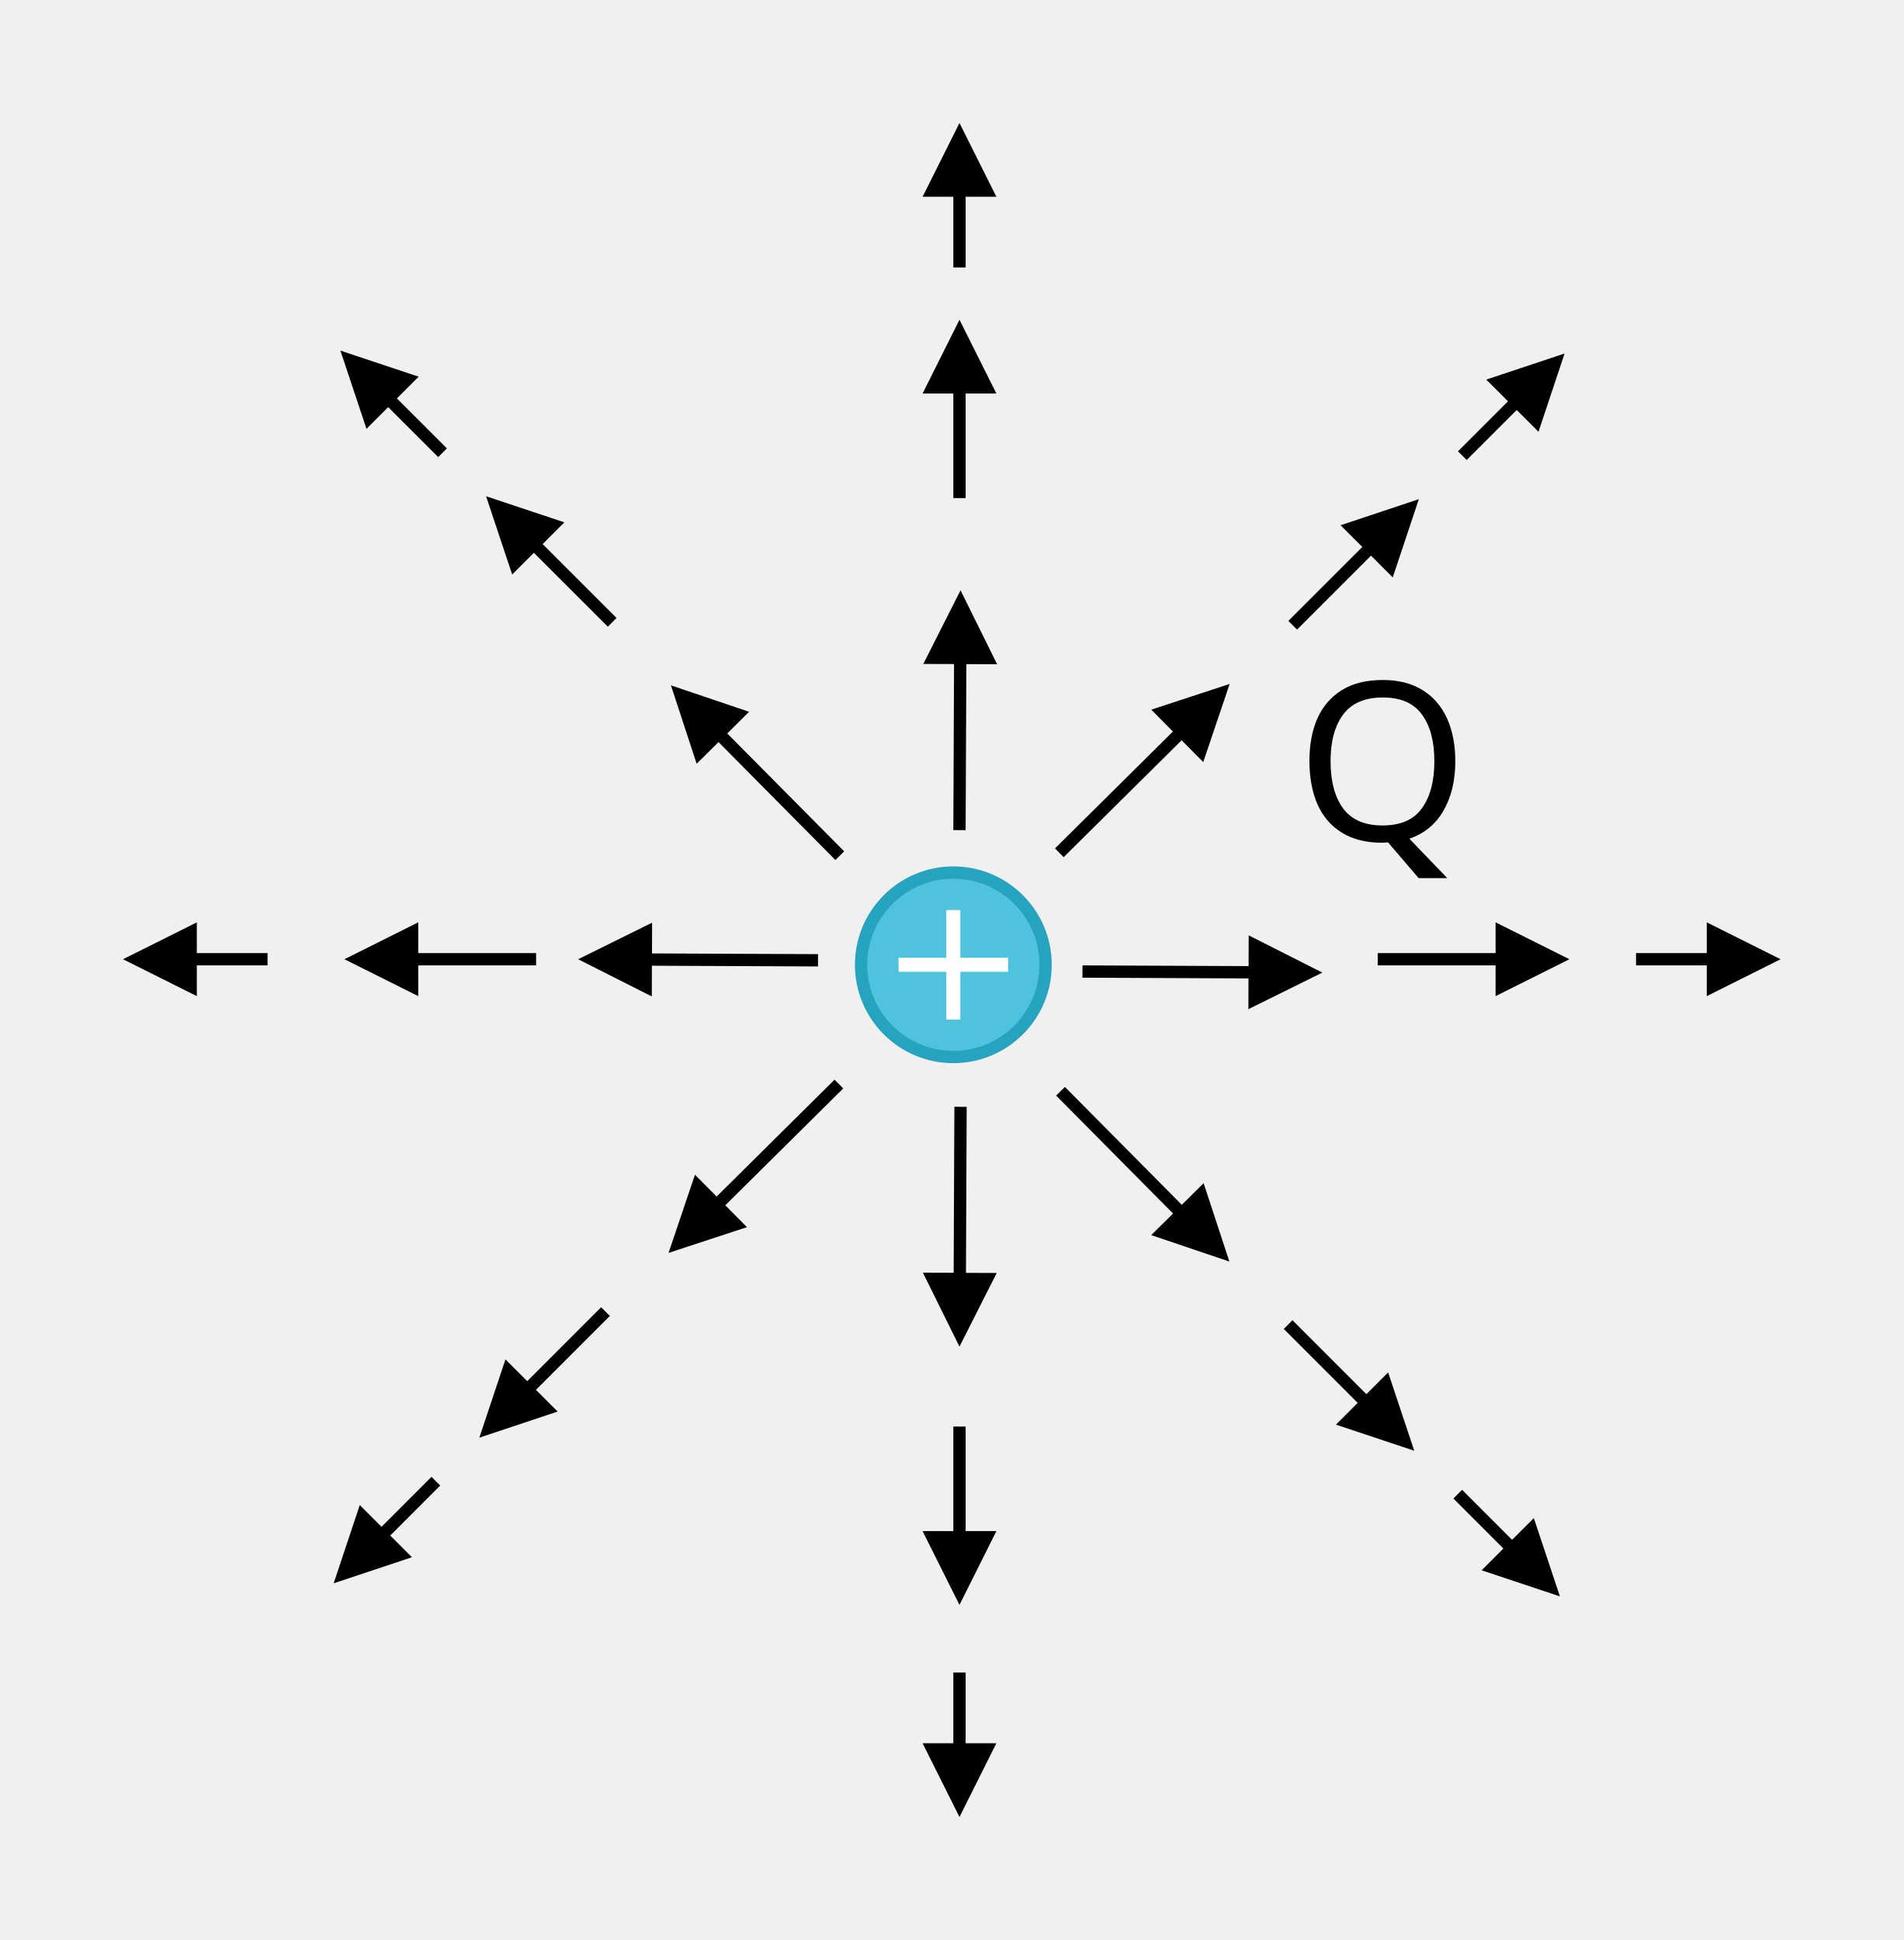
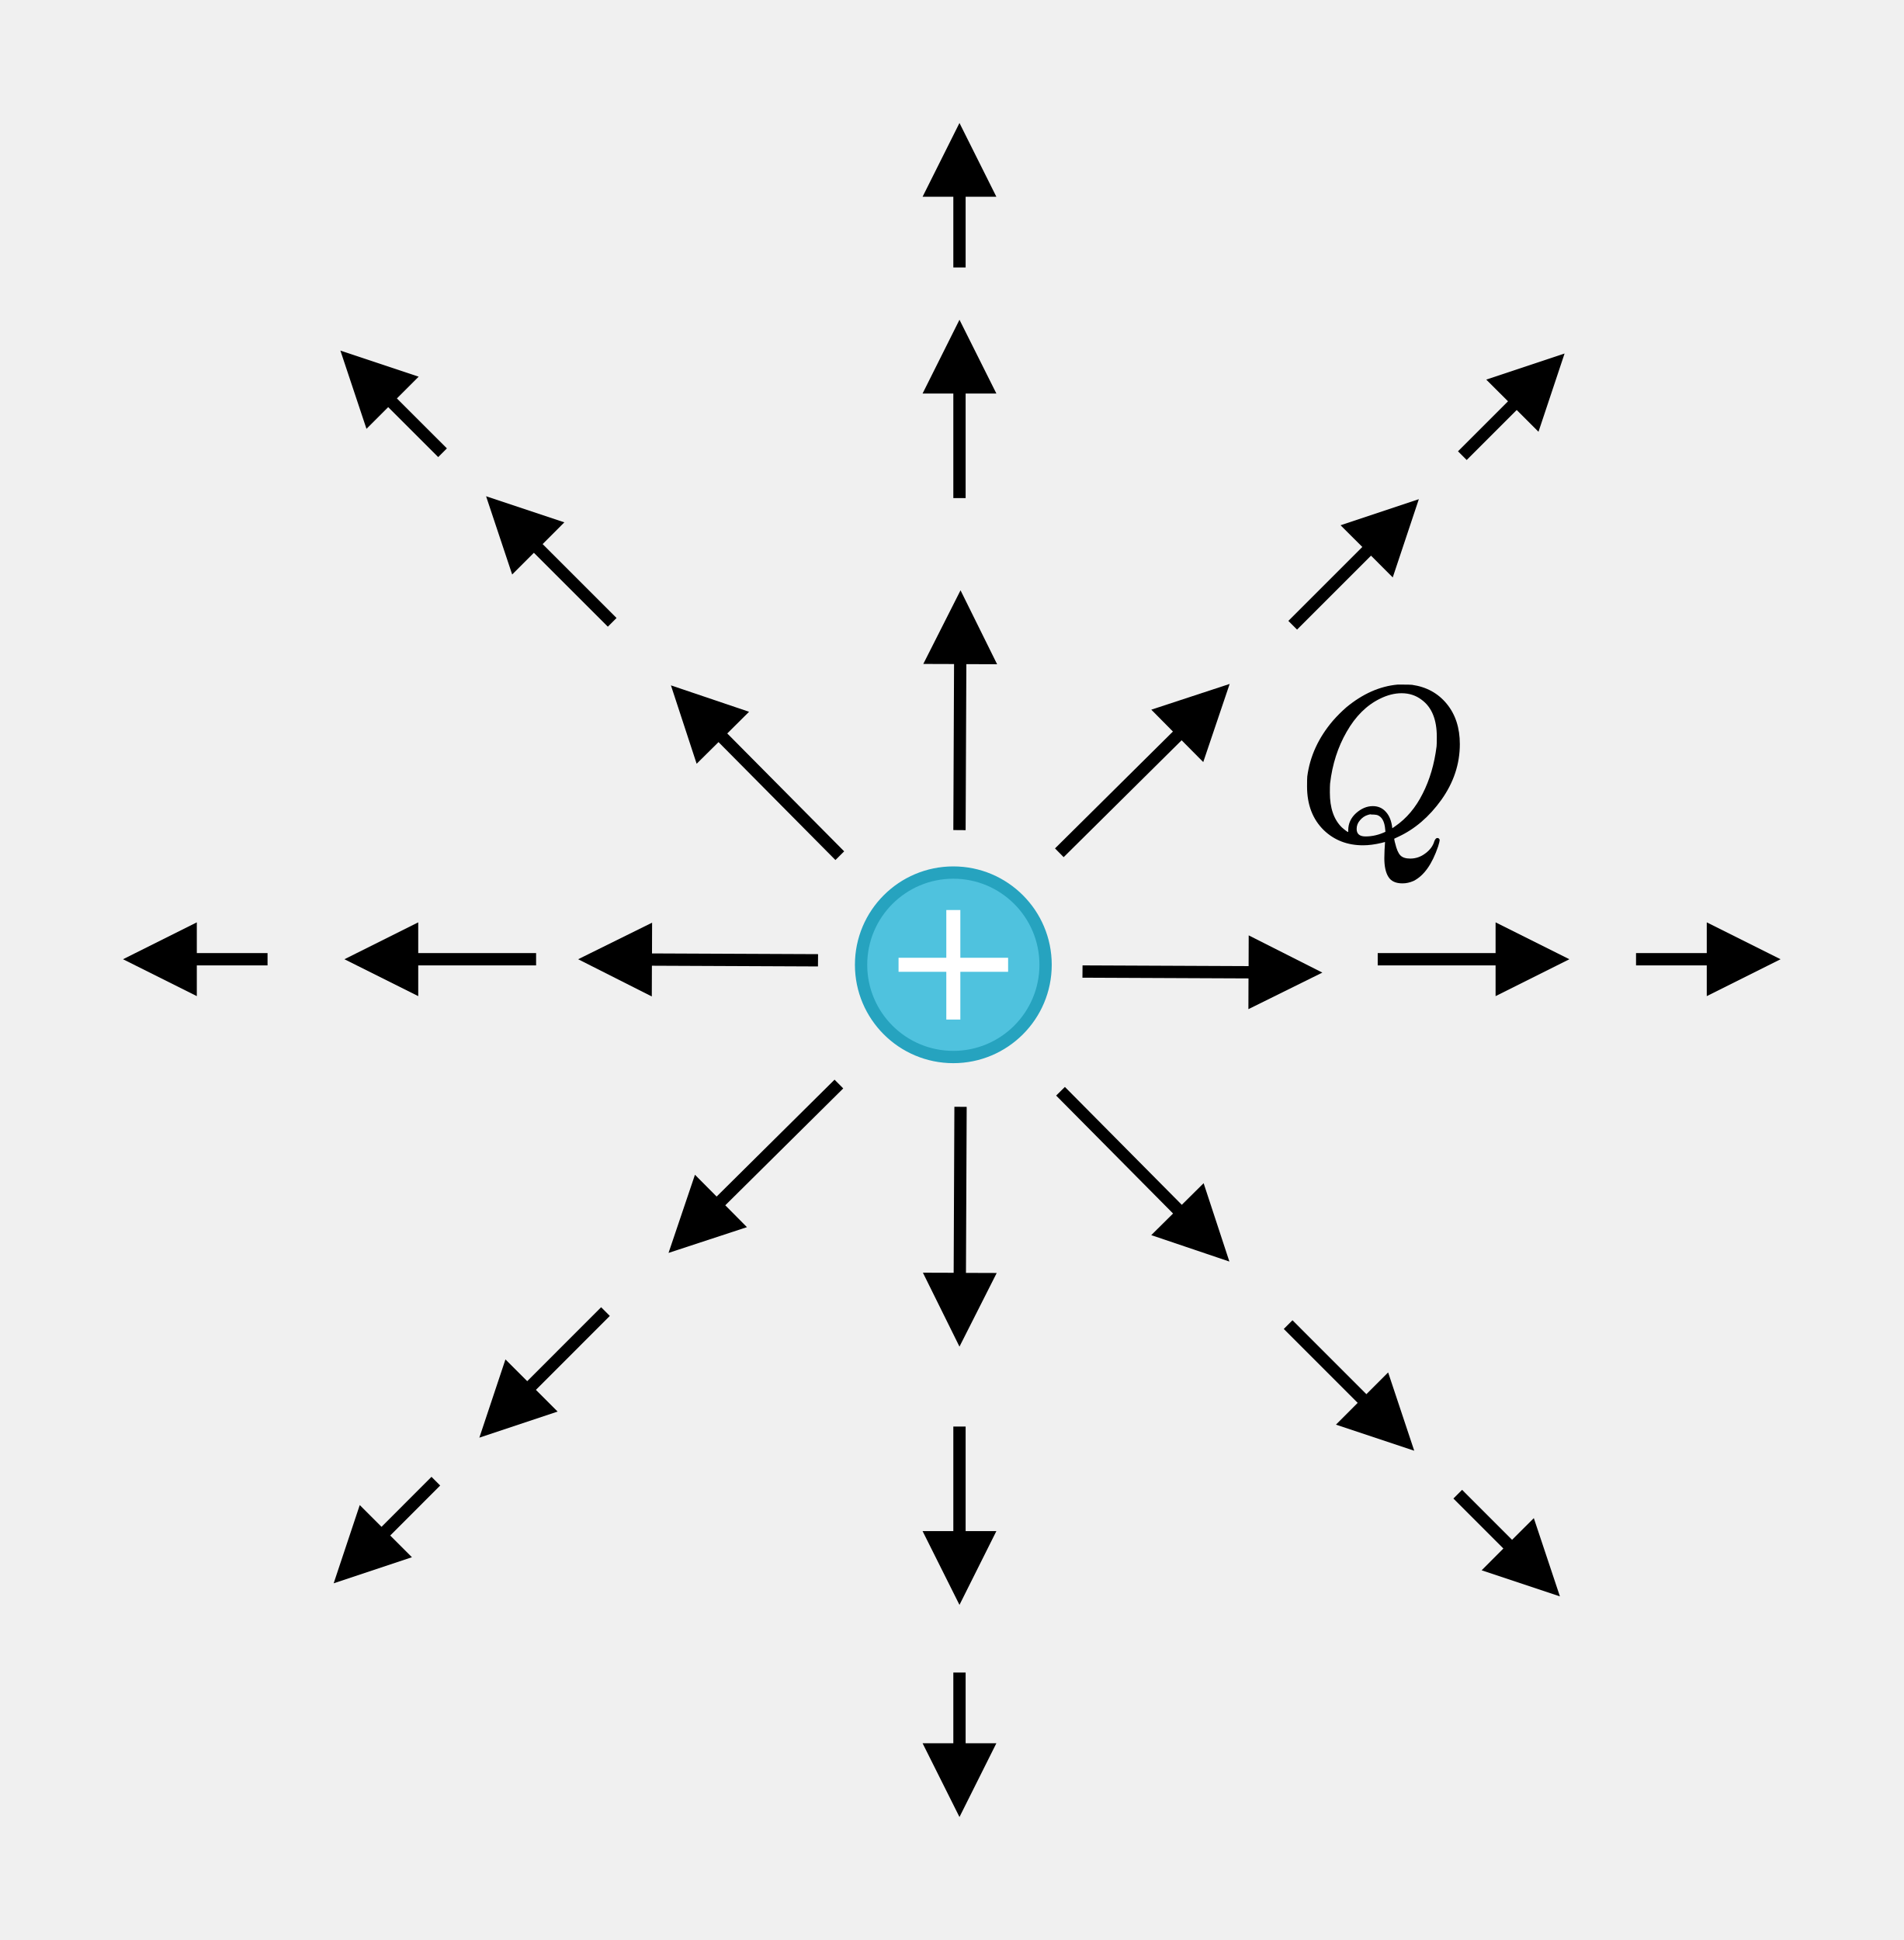
<svg xmlns="http://www.w3.org/2000/svg" xmlns:xlink="http://www.w3.org/1999/xlink" width="154.75pt" height="157.75pt" viewBox="0 0 154.75 157.75" version="1.1" id="svg4307">
  <defs id="defs4309">
    <g id="g4311">
      <symbol overflow="visible" id="glyph0-0" style="overflow:visible">
        <path style="stroke:none" d="m 2,0 0,-10 8,0 0,10 z m 0.25,-0.25 7.5,0 0,-9.5 -7.5,0 z m 0,0" id="path4314" />
      </symbol>
      <symbol overflow="visible" id="glyph0-1" style="overflow:visible">
        <path style="stroke:none" d="m -0.031,-3.578 0,-1.141 8.906,0 0,1.141 z m 0,0" id="path4317" />
      </symbol>
      <symbol overflow="visible" id="glyph1-0" style="overflow:visible">
        <path style="stroke:none" d="m 2.359,-9.688 0,9.297 9.297,0 0,-9.297 z m 9.781,9.797 -10.281,0 0,-10.281 10.281,0 z m 0,0" id="path4320" />
      </symbol>
      <symbol overflow="visible" id="glyph1-1" style="overflow:visible">
        <path style="stroke:none" d="m 6.734,-4.812 -4.656,0 0,-0.5 4.656,0 0,-4.641 0.484,0 0,4.641 4.656,0 0,0.5 -4.656,0 0,4.641 -0.484,0 z m 0,0" id="path4323" />
      </symbol>
    </g>
  </defs>
  <g id="g4334" style="fill:#ffffff;fill-opacity:1" transform="translate(3.5,3.5)">
    <use height="100%" width="100%" id="use4336" y="80.147" x="66.95" xlink:href="#glyph1-1" />
  </g>
  <path id="path4338" d="m 77.184,78.836 -4.656,0 0,-0.5 4.656,0 0,-4.641 0.484,0 0,4.641 4.656,0 0,0.5 -4.656,0 0,4.641 -0.484,0 z m 0,0" style="fill:#ffffff;stroke:#ffffff;stroke-width:0.389;stroke-linecap:butt;stroke-linejoin:miter;stroke-miterlimit:10;stroke-opacity:1" />
  <path id="path4340" d="M 81.027,103.512 78,109.5 l -2.973,-6.012 2.5,0.008 0.059,-13.5 1,0.008 -0.059,13.5 z m 0,0" style="fill:#000000;fill-opacity:1;fill-rule:nonzero;stroke:none" />
  <path id="path4342" d="m 81,124.5 -3,6 -3,-6 2.5,0 0,-8.5 1,0 0,8.5 z m 0,0" style="fill:#000000;fill-opacity:1;fill-rule:nonzero;stroke:none" />
  <path id="path4344" d="m 81,141.75 -3,6 -3,-6 2.5,0 0,-5.75 1,0 0,5.75 z m 0,0" style="fill:#000000;fill-opacity:1;fill-rule:nonzero;stroke:none" />
  <path id="path4346" d="M 75.059,53.988 78.086,48 l 2.973,6.012 -2.5,-0.008 -0.059,13.5 -1,-0.008 0.059,-13.5 z m 0,0" style="fill:#000000;fill-opacity:1;fill-rule:nonzero;stroke:none" />
  <path id="path4348" d="m 75,32 3,-6 3,6 -2.5,0 0,8.5 -1,0 0,-8.5 z m 0,0" style="fill:#000000;fill-opacity:1;fill-rule:nonzero;stroke:none" />
  <path id="path4350" d="m 75,16 3,-6 3,6 -2.5,0 0,5.75 -1,0 0,-5.75 z m 0,0" style="fill:#000000;fill-opacity:1;fill-rule:nonzero;stroke:none" />
  <path id="path4352" d="m 101.488,82.059 0.008,-2.5 -13.5,-0.059 0.008,-1 13.5,0.059 0.008,-2.5 5.988,3.027 z m 0,0" style="fill:#000000;fill-opacity:1;fill-rule:nonzero;stroke:none" />
  <path id="path4354" d="m 138.75,75 0,2.5 -5.75,0 0,1 5.75,0 0,2.5 6,-3 z m 0,0" style="fill:#000000;fill-opacity:1;fill-rule:nonzero;stroke:none" />
  <path id="path4356" d="m 121.582,75 0,2.5 -9.582,0 0,1 9.582,0 0,2.5 6,-3 z m 0,0" style="fill:#000000;fill-opacity:1;fill-rule:nonzero;stroke:none" />
  <path id="path4358" d="m 53.012,75.027 -0.008,2.5 13.5,0.059 -0.008,1 -13.5,-0.059 -0.008,2.5 L 47,78 Z m 0,0" style="fill:#000000;fill-opacity:1;fill-rule:nonzero;stroke:none" />
  <path id="path4360" d="m 16,81 0,-2.5 5.75,0 0,-1 -5.75,0 0,-2.5 -6,3 z m 0,0" style="fill:#000000;fill-opacity:1;fill-rule:nonzero;stroke:none" />
  <path id="path4362" d="m 34,81 0,-2.5 9.582,0 0,-1 L 34,77.5 34,75 28,78 Z m 0,0" style="fill:#000000;fill-opacity:1;fill-rule:nonzero;stroke:none" />
  <path id="path4364" d="m 93.594,57.707 6.371,-2.094 -2.148,6.355 -1.758,-1.773 -9.59,9.504 -0.703,-0.711 9.586,-9.504 z m 0,0" style="fill:#000000;fill-opacity:1;fill-rule:nonzero;stroke:none" />
  <path id="path4366" d="m 108.98,42.711 6.363,-2.121 -2.121,6.363 -1.766,-1.77 -6.012,6.012 -0.707,-0.707 6.012,-6.012 z m 0,0" style="fill:#000000;fill-opacity:1;fill-rule:nonzero;stroke:none" />
  <path id="path4368" d="m 120.824,30.867 6.367,-2.121 -2.121,6.363 -1.77,-1.77 -4.066,4.066 -0.707,-0.707 4.066,-4.066 z m 0,0" style="fill:#000000;fill-opacity:1;fill-rule:nonzero;stroke:none" />
  <path id="path4370" d="m 56.633,62.105 -2.09,-6.375 6.352,2.148 -1.773,1.762 9.504,9.586 -0.711,0.707 -9.504,-9.59 z m 0,0" style="fill:#000000;fill-opacity:1;fill-rule:nonzero;stroke:none" />
  <path id="path4372" d="m 41.637,46.715 -2.121,-6.363 6.363,2.121 -1.766,1.77 6.008,6.008 -0.707,0.707 -6.012,-6.008 z m 0,0" style="fill:#000000;fill-opacity:1;fill-rule:nonzero;stroke:none" />
  <path id="path4374" d="m 29.793,34.871 -2.121,-6.363 6.363,2.121 -1.77,1.77 4.066,4.062 -0.707,0.707 -4.066,-4.062 z m 0,0" style="fill:#000000;fill-opacity:1;fill-rule:nonzero;stroke:none" />
  <path id="path4376" d="m 97.848,96.211 2.094,6.371 -6.352,-2.148 1.773,-1.758 -9.504,-9.59 0.711,-0.703 9.504,9.586 z m 0,0" style="fill:#000000;fill-opacity:1;fill-rule:nonzero;stroke:none" />
  <path id="path4378" d="m 112.848,111.598 2.121,6.367 -6.363,-2.121 1.766,-1.77 -6.008,-6.012 0.707,-0.707 6.008,6.012 z m 0,0" style="fill:#000000;fill-opacity:1;fill-rule:nonzero;stroke:none" />
  <path id="path4380" d="m 124.691,123.445 2.121,6.363 -6.363,-2.121 1.766,-1.77 -4.062,-4.066 0.707,-0.707 4.062,4.066 z m 0,0" style="fill:#000000;fill-opacity:1;fill-rule:nonzero;stroke:none" />
  <path id="path4382" d="m 60.723,99.785 -6.375,2.094 2.148,-6.355 1.762,1.773 9.586,-9.504 0.707,0.711 -9.59,9.504 z m 0,0" style="fill:#000000;fill-opacity:1;fill-rule:nonzero;stroke:none" />
  <path id="path4384" d="m 45.332,114.781 -6.363,2.121 2.121,-6.363 1.77,1.77 6.008,-6.012 0.707,0.707 -6.008,6.012 z m 0,0" style="fill:#000000;fill-opacity:1;fill-rule:nonzero;stroke:none" />
  <path id="path4386" d="m 33.488,126.625 -6.363,2.121 2.121,-6.363 1.77,1.77 4.062,-4.066 0.707,0.707 -4.062,4.066 z m 0,0" style="fill:#000000;fill-opacity:1;fill-rule:nonzero;stroke:none" />
  <g transform="translate(-94.54268,60.43935)" id="g12246">
    <path style="fill:#4fc2de;fill-opacity:1;fill-rule:nonzero;stroke:#26a3bf;stroke-width:1;stroke-linecap:butt;stroke-linejoin:miter;stroke-miterlimit:8;stroke-opacity:1" d="m 164.543,18.012 c 0,-4.141 3.359,-7.5 7.5,-7.5 4.141,0 7.5,3.359 7.5,7.5 0,4.141 -3.359,7.5 -7.5,7.5 -4.141,0 -7.5,-3.359 -7.5,-7.5 z m 0,0" id="path4332-4" />
    <g transform="translate(-14.29673,1.41187)" id="g12240">
      <g id="g4328-1" style="fill:#ffffff;fill-opacity:1" transform="translate(-101.0786,-58.65185)">
        <use height="100%" width="100%" id="use4330-8" y="79.4" x="282.996" xlink:href="#glyph0-1" />
      </g>
      <g id="g4328-5" style="fill:#ffffff;fill-opacity:1" transform="matrix(0,-1,0.9999999,0,111.0879,304.0177)">
        <use height="100%" width="100%" id="use4330-0" y="79.4" x="282.996" xlink:href="#glyph0-1" />
      </g>
    </g>
  </g>
-   <text xml:space="preserve" style="font-style:normal;font-variant:normal;font-weight:normal;font-stretch:normal;font-size:32px;line-height:125%;font-family:KaTeX_Main;-inkscape-font-specification:'KaTeX_Main, Normal';text-align:start;letter-spacing:0px;word-spacing:0px;writing-mode:lr-tb;text-anchor:start;fill:#000000;fill-opacity:1;stroke:none;stroke-width:1px;stroke-linecap:butt;stroke-linejoin:miter;stroke-opacity:1" x="105.356" y="68.339" id="text25429">
-     <tspan id="tspan25431" x="105.356" y="68.339" style="font-style:normal;font-variant:normal;font-weight:normal;font-stretch:normal;font-size:18px;line-height:125%;font-family:KaTeX_Math;-inkscape-font-specification:'KaTeX_Math, Normal';text-align:start;writing-mode:lr-tb;text-anchor:start">Q</tspan>
-   </text>
+   <g style="font-style:normal;font-variant:normal;font-weight:normal;font-stretch:normal;font-size:32px;line-height:125%;font-family:KaTeX_Main;-inkscape-font-specification:'KaTeX_Main, Normal';text-align:start;letter-spacing:0px;word-spacing:0px;writing-mode:lr-tb;text-anchor:start;fill:#000000;fill-opacity:1;stroke:none;stroke-width:1px;stroke-linecap:butt;stroke-linejoin:miter;stroke-opacity:1" id="text25429">
+     <path d="m 112.538,69.779 q 0,-0.198 0.018,-0.666 0.036,-0.45 0.036,-0.576 l 0,-0.072 -0.27,0.072 q -0.828,0.198 -1.512,0.198 -1.908,0 -3.186,-1.224 -1.368,-1.332 -1.368,-3.564 0,-0.63 0.018,-0.81 0.324,-2.466 2.088,-4.536 0.504,-0.576 1.08,-1.08 1.998,-1.656 4.176,-1.854 l 0.306,0 q 0.684,0 0.864,0.018 1.764,0.252 2.826,1.548 1.062,1.296 1.062,3.276 0,2.412 -1.494,4.518 -1.494,2.088 -3.528,3.024 l -0.306,0.144 0,0.09 q 0,0.018 0.018,0.054 0.018,0.054 0.018,0.108 0.018,0.072 0.036,0.126 0.162,0.702 0.414,0.972 0.252,0.27 0.81,0.27 0.684,0 1.242,-0.432 0.558,-0.414 0.72,-0.99 0.108,-0.252 0.234,-0.252 0.162,0 0.198,0.162 0,0.108 -0.126,0.522 -0.738,2.178 -1.998,2.808 -0.45,0.198 -0.9,0.198 -0.828,0 -1.152,-0.54 -0.324,-0.522 -0.324,-1.512 z m -0.936,-4.23 q 0.648,0 1.062,0.468 0.432,0.468 0.522,1.332 l 0.234,-0.162 q 1.386,-0.954 2.232,-2.646 0.864,-1.692 1.134,-3.852 0.018,-0.18 0.018,-0.774 0,-2.106 -1.224,-3.006 -0.702,-0.54 -1.638,-0.54 -0.864,0 -1.764,0.45 -1.62,0.792 -2.7,2.682 -1.08,1.872 -1.35,4.212 -0.018,0.198 -0.018,0.738 0,1.872 0.972,2.826 0.432,0.378 0.522,0.378 l 0,-0.144 q 0,-0.81 0.63,-1.386 0.648,-0.576 1.368,-0.576 z m -0.594,2.466 q 0.828,0 1.62,-0.378 l -0.018,-0.18 q -0.072,-0.99 -0.666,-1.188 -0.216,-0.036 -0.342,-0.036 -0.054,0 -0.108,0 -0.054,-0.018 -0.072,-0.018 -0.072,0 -0.234,0.054 -0.36,0.108 -0.63,0.432 -0.27,0.306 -0.27,0.702 0,0.612 0.72,0.612 z" style="font-style:normal;font-variant:normal;font-weight:normal;font-stretch:normal;font-size:18px;line-height:125%;font-family:KaTeX_Math;-inkscape-font-specification:'KaTeX_Math, Normal';text-align:start;writing-mode:lr-tb;text-anchor:start" id="path4178" />
+   </g>
</svg>
